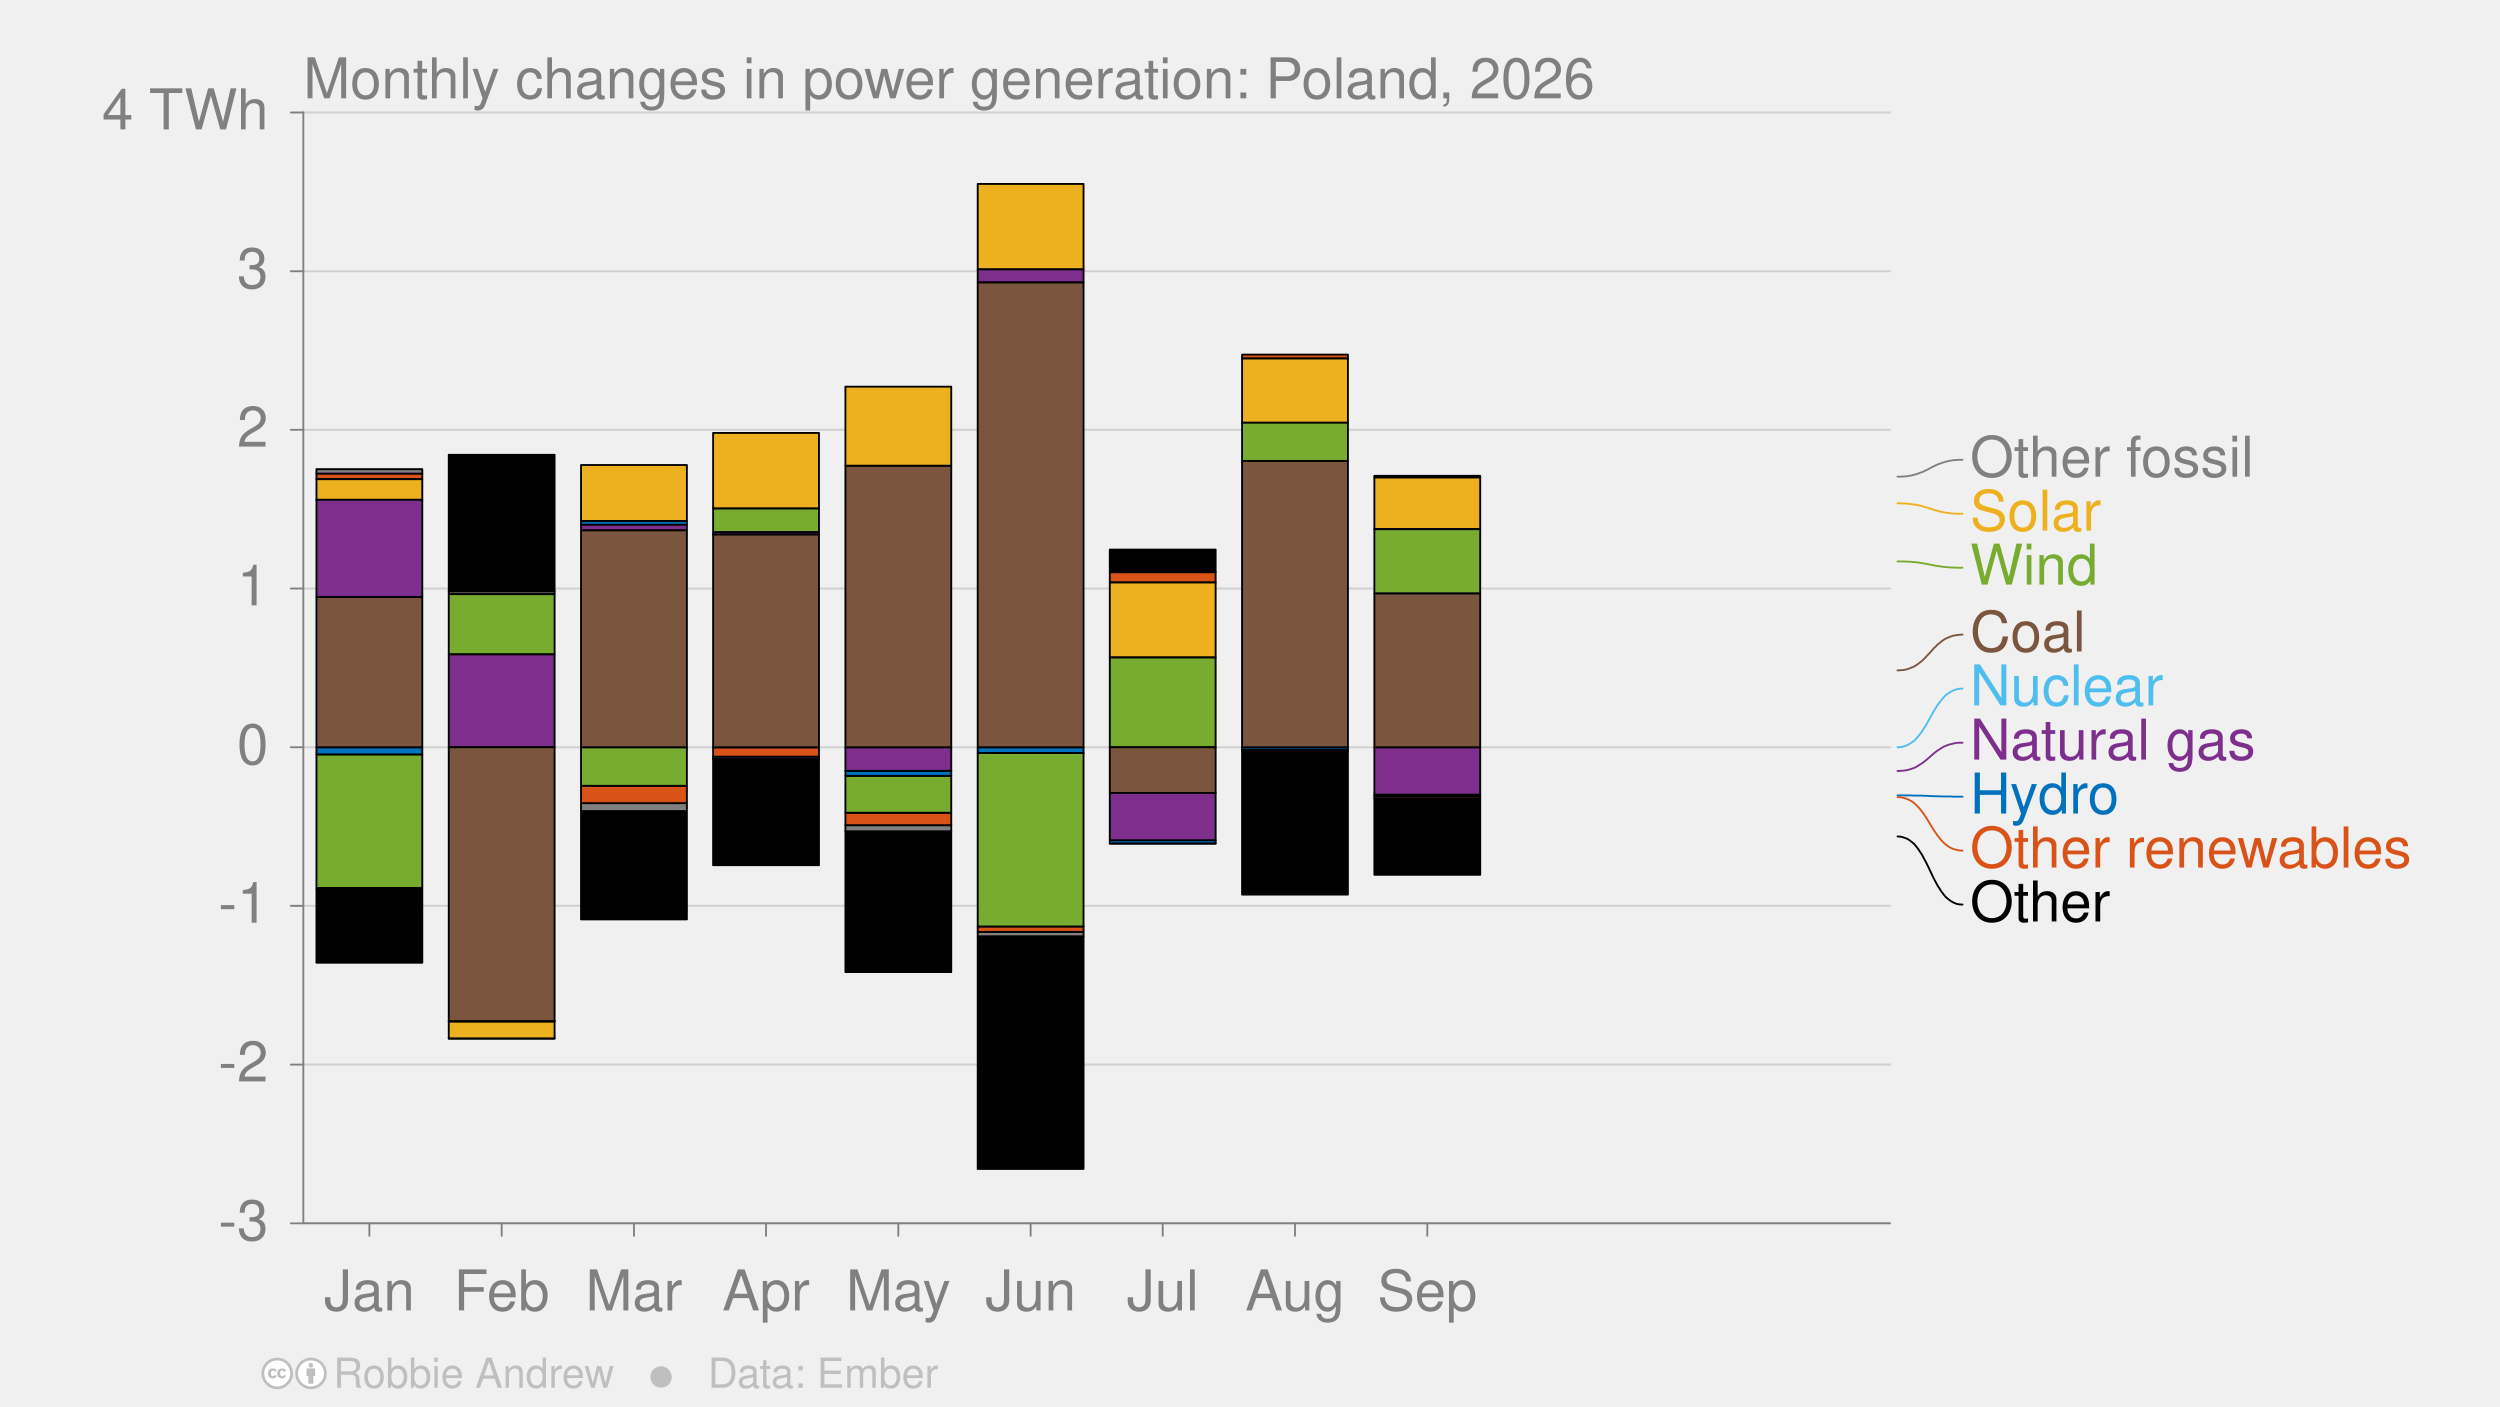
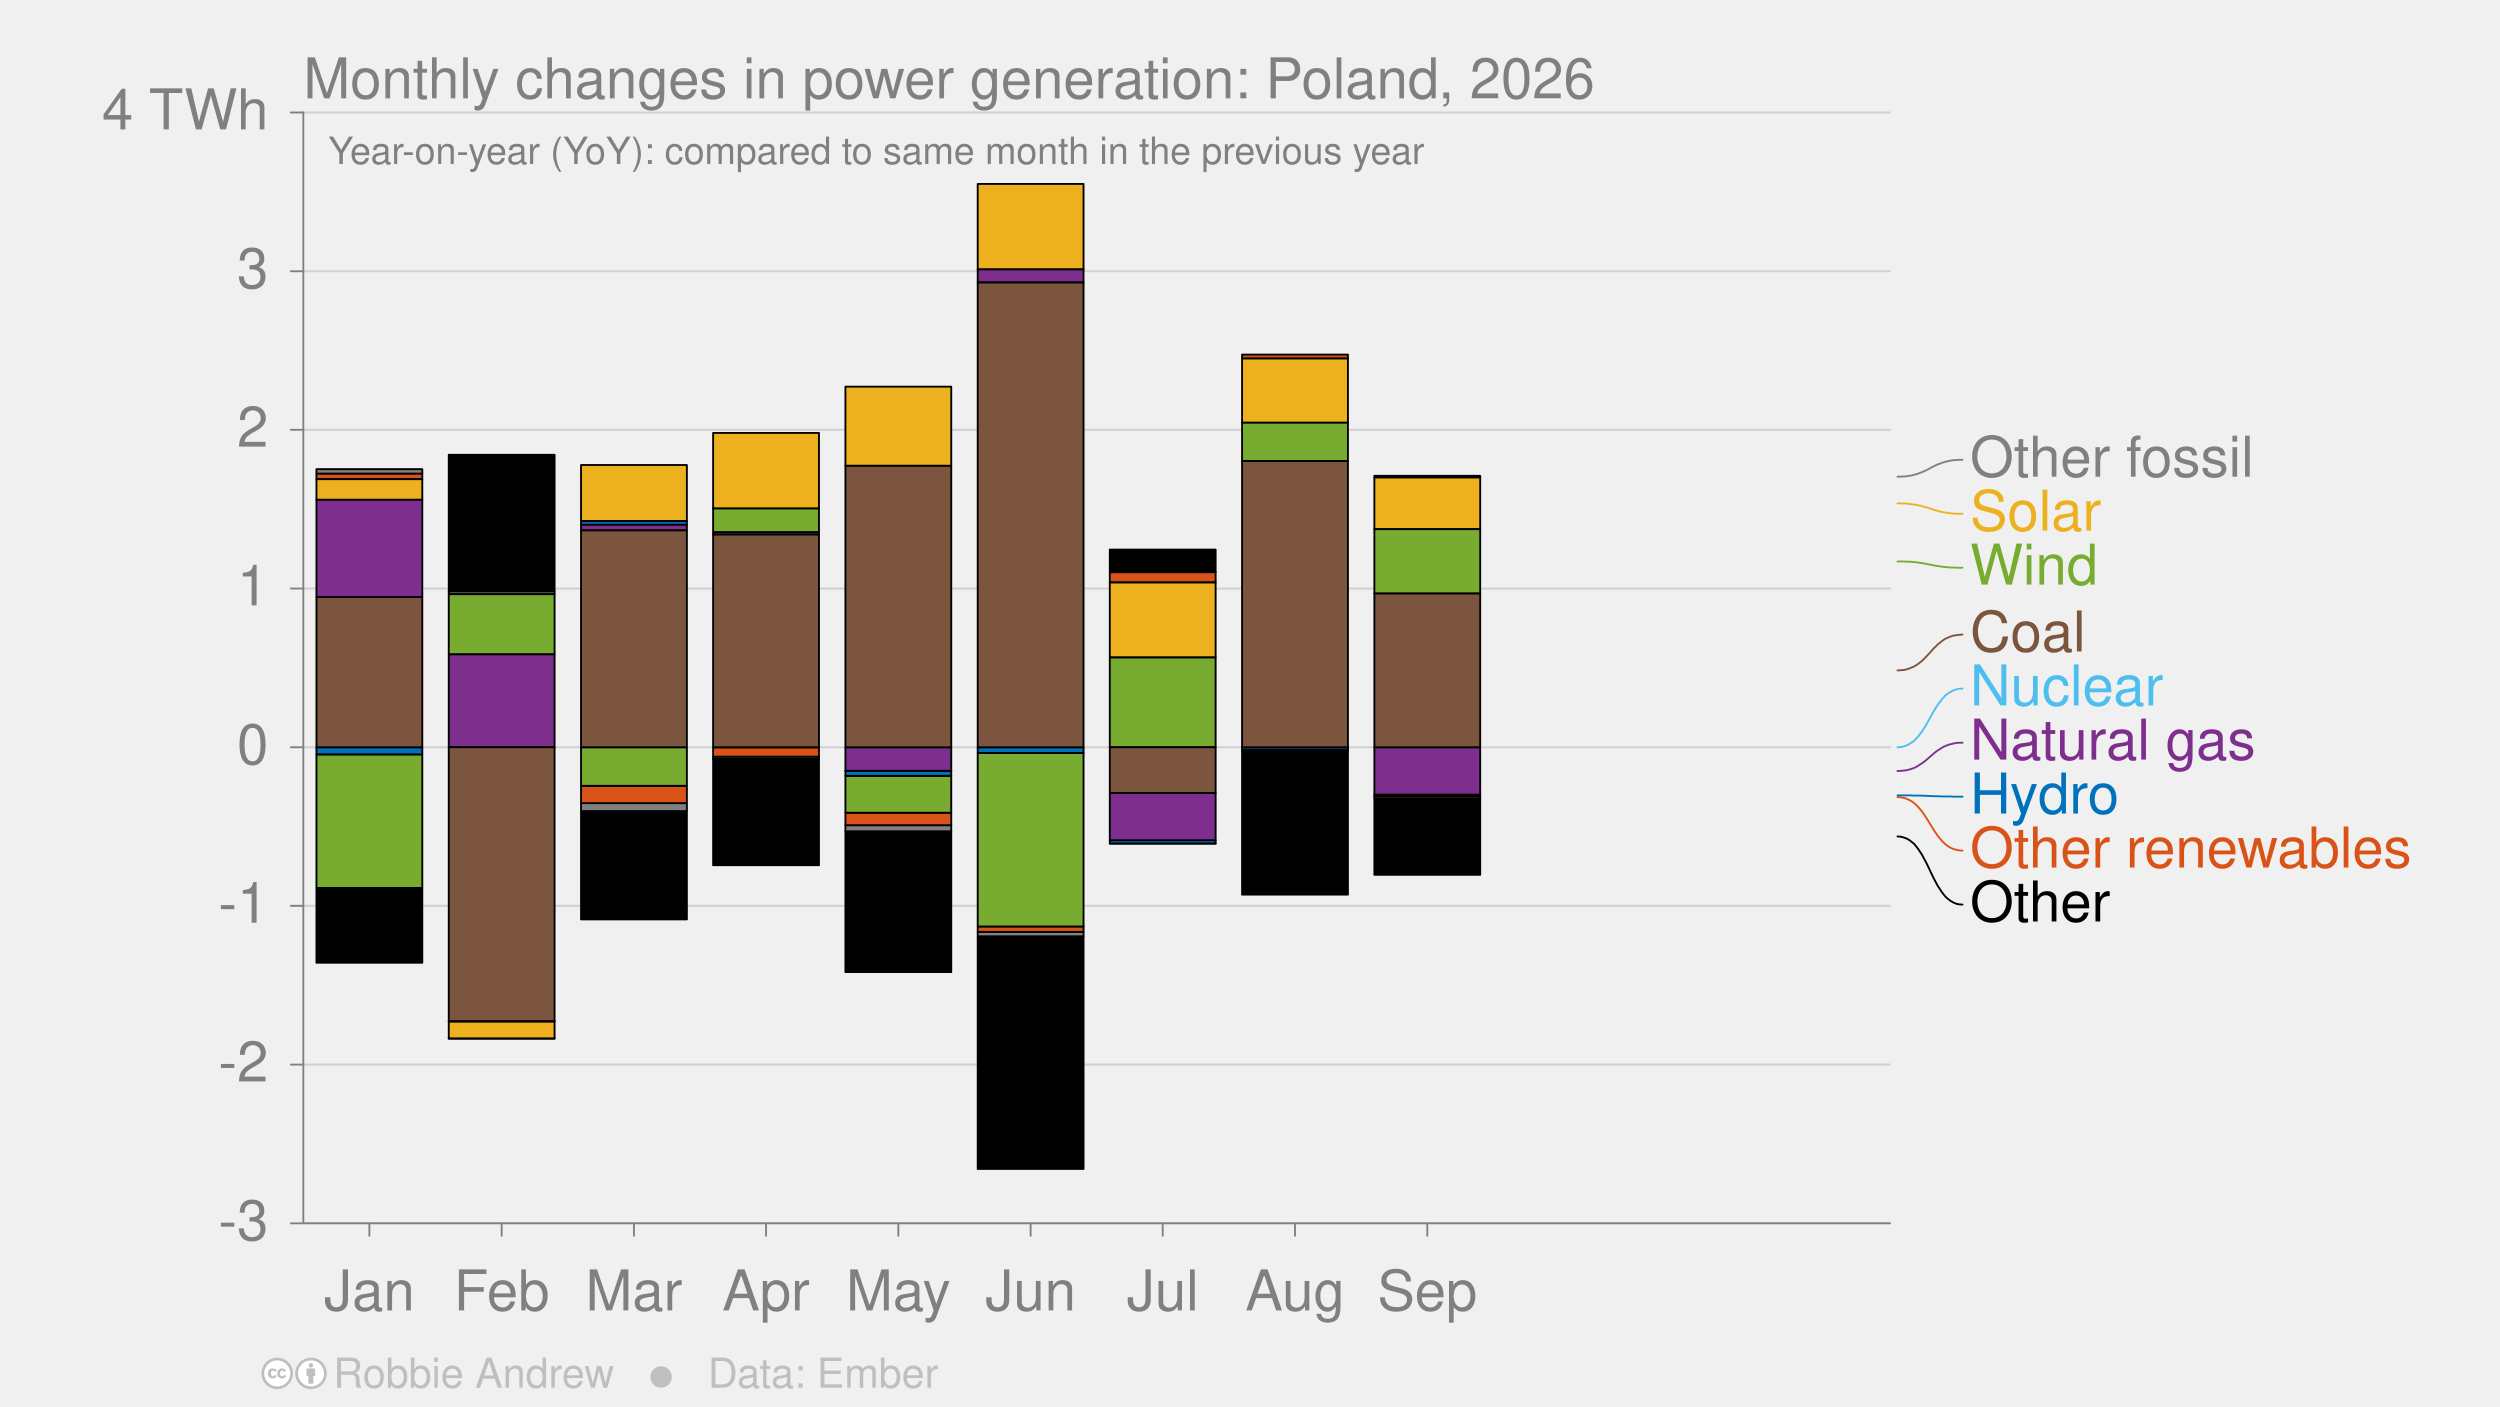
<svg xmlns="http://www.w3.org/2000/svg" xmlns:xlink="http://www.w3.org/1999/xlink" version="1.1" width="100%" height="100%" viewBox="0 0 1200.000 674.916">
  <style type="text/css">
  #main {font-family:Helvetica,Arial,sans-serif; font-size:27.00px;
         fill-opacity:1; fill:#000000; stroke:none; stroke-linejoin:round; stroke-linecap:round; stroke-width:1.00;}
  .marker {stroke-opacity:0;fill-opacity:0;}
  .marker:hover {stroke-opacity:0.5; fill-opacity:1;}
  .ticklabel {font-size:27.00px;fill:#808080;stroke:none;font-family:Helvetica}
  .ytl {text-anchor:end;}
  .dp1 {pointer-events:none;font-size:70%;text-anchor:middle;fill:#000000;}
  .dp2 {pointer-events:none;font-size:70%;text-anchor:middle;fill:#FFFFFF;}
  .numtip {pointer-events:none;}
  .cc {opacity:0.25;}
.dl_fe {background-color:#FDFFDF;display:flex;margin:auto;align-items:center}
.dl_fe_p {font-size:20px;text-align:center;margin:3px}
.dl_el {display:none;pointer-events:none;}
.cc:hover + .dl_el {display:block;}
text:hover + .dl_el {display:block;}
</style>
  <defs>
    <clipPath id="axis_clip">
      <rect x="145.8" y="54.2" width="761.2" height="532.8" />
    </clipPath>
    <path id="line_x" d="M 145.600,0 h 761.600" stroke="#262626" stroke-opacity="0.15" stroke-width="1.00" />
    <path id="tick_y" d="M 145.600,0 h -6.000" stroke="#808080" stroke-width="0.90" />
    <path id="tick_x" d="M 0,587.177 v 6.000" stroke="#808080" stroke-width="0.90" />
  </defs>
  <g id="main">
    <use xlink:href="#line_x" transform="translate(0,587.2)" />
    <use xlink:href="#line_x" transform="translate(0,511.0)" />
    <use xlink:href="#line_x" transform="translate(0,434.8)" />
    <use xlink:href="#line_x" transform="translate(0,358.7)" />
    <use xlink:href="#line_x" transform="translate(0,282.5)" />
    <use xlink:href="#line_x" transform="translate(0,206.3)" />
    <use xlink:href="#line_x" transform="translate(0,130.2)" />
    <use xlink:href="#line_x" transform="translate(0,54.0)" />
    <use xlink:href="#tick_y" transform="translate(0,587.2)" />
    <use xlink:href="#tick_y" transform="translate(0,511.0)" />
    <use xlink:href="#tick_y" transform="translate(0,434.8)" />
    <use xlink:href="#tick_y" transform="translate(0,358.7)" />
    <use xlink:href="#tick_y" transform="translate(0,282.5)" />
    <use xlink:href="#tick_y" transform="translate(0,206.3)" />
    <use xlink:href="#tick_y" transform="translate(0,130.2)" />
    <use xlink:href="#tick_y" transform="translate(0,54.0)" />
    <use xlink:href="#tick_x" transform="translate(177.3,0)" />
    <use xlink:href="#tick_x" transform="translate(240.8,0)" />
    <use xlink:href="#tick_x" transform="translate(304.3,0)" />
    <use xlink:href="#tick_x" transform="translate(367.7,0)" />
    <use xlink:href="#tick_x" transform="translate(431.2,0)" />
    <use xlink:href="#tick_x" transform="translate(494.7,0)" />
    <use xlink:href="#tick_x" transform="translate(558.1,0)" />
    <use xlink:href="#tick_x" transform="translate(621.6,0)" />
    <use xlink:href="#tick_x" transform="translate(685.1,0)" />
    <polyline points="145.6,53.993 145.6,587.177 907.2,587.177" stroke="#808080" stroke-width="0.90" fill="none" />
    <text class="ticklabel xtl" transform="translate(177.3,629.0)" text-anchor="middle">Jan</text>
    <text class="ticklabel xtl" transform="translate(240.8,629.0)" text-anchor="middle">Feb</text>
    <text class="ticklabel xtl" transform="translate(304.3,629.0)" text-anchor="middle">Mar</text>
    <text class="ticklabel xtl" transform="translate(367.7,629.0)" text-anchor="middle">Apr</text>
    <text class="ticklabel xtl" transform="translate(431.2,629.0)" text-anchor="middle">May</text>
    <text class="ticklabel xtl" transform="translate(494.7,629.0)" text-anchor="middle">Jun</text>
    <text class="ticklabel xtl" transform="translate(558.1,629.0)" text-anchor="middle">Jul</text>
    <text class="ticklabel xtl" transform="translate(621.6,629.0)" text-anchor="middle">Aug</text>
    <text class="ticklabel xtl" transform="translate(685.1,629.0)" text-anchor="middle">Sep</text>
    <text class="ticklabel ytl" transform="translate(128.8,595.3)">-3</text>
    <text class="ticklabel ytl" transform="translate(128.8,519.1)">-2</text>
    <text class="ticklabel ytl" transform="translate(128.8,442.9)">-1</text>
    <text class="ticklabel ytl" transform="translate(128.8,366.8)">0</text>
    <text class="ticklabel ytl" transform="translate(128.8,290.6)">1</text>
    <text class="ticklabel ytl" transform="translate(128.8,214.4)">2</text>
    <text class="ticklabel ytl" transform="translate(128.8,138.3)">3</text>
    <text class="ticklabel ytl" transform="translate(128.8,62.1)">4 TWh</text>
    <g stroke="#000" stroke-width="0.90" fill="#000" clip-path="url(#axis_clip)">
      <polygon class="pl" points="151.9,462.1 151.9,426.2 202.7,426.2 202.7,462.1 151.9,462.1" />
      <polygon class="pl" points="215.4,218.3 215.4,283.9 266.2,283.9 266.2,218.3 215.4,218.3" />
      <polygon class="pl" points="278.9,441.3 278.9,389.3 329.7,389.3 329.7,441.3 278.9,441.3" />
      <polygon class="pl" points="342.3,415.3 342.3,364.3 393.1,364.3 393.1,415.3 342.3,415.3" />
      <polygon class="pl" points="405.8,466.6 405.8,399.0 456.6,399.0 456.6,466.6 405.8,466.6" />
      <polygon class="pl" points="469.3,561.1 469.3,449.4 520.1,449.4 520.1,561.1 469.3,561.1" />
      <polygon class="pl" points="532.7,263.8 532.7,274.7 583.5,274.7 583.5,263.8 532.7,263.8" />
      <polygon class="pl" points="596.2,429.4 596.2,360.7 647.0,360.7 647.0,429.4 596.2,429.4" />
      <polygon class="pl" points="659.7,419.9 659.7,383.1 710.5,383.1 710.5,419.9 659.7,419.9" />
    </g>
    <g stroke="#000" stroke-width="0.90" fill="#808080" clip-path="url(#axis_clip)">
      <polygon class="pl" points="151.9,225.2 151.9,227.4 202.7,227.4 202.7,225.2 151.9,225.2" />
      <polygon class="pl" points="215.4,283.9 215.4,285.2 266.2,285.2 266.2,283.9 215.4,283.9" />
      <polygon class="pl" points="278.9,389.3 278.9,385.5 329.7,385.5 329.7,389.3 278.9,389.3" />
      <polygon class="pl" points="342.3,364.3 342.3,363.2 393.1,363.2 393.1,364.3 342.3,364.3" />
      <polygon class="pl" points="405.8,399.0 405.8,396.1 456.6,396.1 456.6,399.0 405.8,399.0" />
      <polygon class="pl" points="469.3,449.4 469.3,447.3 520.1,447.3 520.1,449.4 469.3,449.4" />
      <polygon class="pl" points="532.7,405.0 532.7,404.8 583.5,404.8 583.5,405.0 532.7,405.0" />
      <polygon class="pl" points="596.2,360.7 596.2,360.0 647.0,360.0 647.0,360.7 596.2,360.7" />
      <polygon class="pl" points="659.7,228.4 659.7,229.2 710.5,229.2 710.5,228.4 659.7,228.4" />
    </g>
    <g stroke="#000" stroke-width="0.90" fill="#4DBEEE" clip-path="url(#axis_clip)">
</g>
    <g stroke="#000" stroke-width="0.90" fill="#D95319" clip-path="url(#axis_clip)">
      <polygon class="pl" points="151.9,227.4 151.9,230.0 202.7,230.0 202.7,227.4 151.9,227.4" />
      <polygon class="pl" points="215.4,498.6 215.4,498.4 266.2,498.4 266.2,498.6 215.4,498.6" />
      <polygon class="pl" points="278.9,385.5 278.9,377.2 329.7,377.2 329.7,385.5 278.9,385.5" />
      <polygon class="pl" points="342.3,363.2 342.3,358.7 393.1,358.7 393.1,363.2 342.3,363.2" />
      <polygon class="pl" points="405.8,396.1 405.8,390.1 456.6,390.1 456.6,396.1 405.8,396.1" />
      <polygon class="pl" points="469.3,447.3 469.3,444.7 520.1,444.7 520.1,447.3 469.3,447.3" />
      <polygon class="pl" points="532.7,274.7 532.7,279.6 583.5,279.6 583.5,274.7 532.7,274.7" />
      <polygon class="pl" points="596.2,170.2 596.2,172.1 647.0,172.1 647.0,170.2 596.2,170.2" />
      <polygon class="pl" points="659.7,383.1 659.7,382.1 710.5,382.1 710.5,383.1 659.7,383.1" />
    </g>
    <g stroke="#000" stroke-width="0.90" fill="#EDB120" clip-path="url(#axis_clip)">
      <polygon class="pl" points="151.9,230.0 151.9,239.9 202.7,239.9 202.7,230.0 151.9,230.0" />
      <polygon class="pl" points="215.4,498.4 215.4,490.3 266.2,490.3 266.2,498.4 215.4,498.4" />
      <polygon class="pl" points="278.9,223.2 278.9,250.1 329.7,250.1 329.7,223.2 278.9,223.2" />
      <polygon class="pl" points="342.3,207.8 342.3,244.1 393.1,244.1 393.1,207.8 342.3,207.8" />
      <polygon class="pl" points="405.8,185.6 405.8,223.6 456.6,223.6 456.6,185.6 405.8,185.6" />
      <polygon class="pl" points="469.3,88.3 469.3,129.3 520.1,129.3 520.1,88.3 469.3,88.3" />
      <polygon class="pl" points="532.7,279.6 532.7,315.6 583.5,315.6 583.5,279.6 532.7,279.6" />
      <polygon class="pl" points="596.2,172.1 596.2,202.9 647.0,202.9 647.0,172.1 596.2,172.1" />
      <polygon class="pl" points="659.7,229.2 659.7,254.0 710.5,254.0 710.5,229.2 659.7,229.2" />
    </g>
    <g stroke="#000" stroke-width="0.90" fill="#77AC30" clip-path="url(#axis_clip)">
      <polygon class="pl" points="151.9,426.2 151.9,362.1 202.7,362.1 202.7,426.2 151.9,426.2" />
      <polygon class="pl" points="215.4,285.2 215.4,314.1 266.2,314.1 266.2,285.2 215.4,285.2" />
      <polygon class="pl" points="278.9,377.2 278.9,358.7 329.7,358.7 329.7,377.2 278.9,377.2" />
      <polygon class="pl" points="342.3,244.1 342.3,255.5 393.1,255.5 393.1,244.1 342.3,244.1" />
      <polygon class="pl" points="405.8,390.1 405.8,372.4 456.6,372.4 456.6,390.1 405.8,390.1" />
      <polygon class="pl" points="469.3,444.7 469.3,361.4 520.1,361.4 520.1,444.7 469.3,444.7" />
      <polygon class="pl" points="532.7,315.6 532.7,358.7 583.5,358.7 583.5,315.6 532.7,315.6" />
      <polygon class="pl" points="596.2,202.9 596.2,221.3 647.0,221.3 647.0,202.9 596.2,202.9" />
      <polygon class="pl" points="659.7,254.0 659.7,284.9 710.5,284.9 710.5,254.0 659.7,254.0" />
    </g>
    <g stroke="#000" stroke-width="0.90" fill="#0072BD" clip-path="url(#axis_clip)">
      <polygon class="pl" points="151.9,362.1 151.9,358.7 202.7,358.7 202.7,362.1 151.9,362.1" />
      <polygon class="pl" points="215.4,490.3 215.4,490.1 266.2,490.1 266.2,490.3 215.4,490.3" />
      <polygon class="pl" points="278.9,250.1 278.9,251.9 329.7,251.9 329.7,250.1 278.9,250.1" />
      <polygon class="pl" points="342.3,358.7 342.3,358.7 393.1,358.7 393.1,358.7 342.3,358.7" />
      <polygon class="pl" points="405.8,372.4 405.8,370.0 456.6,370.0 456.6,372.4 405.8,372.4" />
      <polygon class="pl" points="469.3,361.4 469.3,358.7 520.1,358.7 520.1,361.4 469.3,361.4" />
      <polygon class="pl" points="532.7,404.8 532.7,403.3 583.5,403.3 583.5,404.8 532.7,404.8" />
      <polygon class="pl" points="596.2,360.0 596.2,358.7 647.0,358.7 647.0,360.0 596.2,360.0" />
      <polygon class="pl" points="659.7,382.1 659.7,381.4 710.5,381.4 710.5,382.1 659.7,382.1" />
    </g>
    <g stroke="#000" stroke-width="0.90" fill="#7E2F8E" clip-path="url(#axis_clip)">
      <polygon class="pl" points="151.9,239.9 151.9,286.6 202.7,286.6 202.7,239.9 151.9,239.9" />
      <polygon class="pl" points="215.4,314.1 215.4,358.7 266.2,358.7 266.2,314.1 215.4,314.1" />
      <polygon class="pl" points="278.9,251.9 278.9,254.6 329.7,254.6 329.7,251.9 278.9,251.9" />
      <polygon class="pl" points="342.3,255.5 342.3,256.6 393.1,256.6 393.1,255.5 342.3,255.5" />
      <polygon class="pl" points="405.8,370.0 405.8,358.7 456.6,358.7 456.6,370.0 405.8,370.0" />
      <polygon class="pl" points="469.3,129.3 469.3,135.6 520.1,135.6 520.1,129.3 469.3,129.3" />
      <polygon class="pl" points="532.7,403.3 532.7,380.6 583.5,380.6 583.5,403.3 532.7,403.3" />
      <polygon class="pl" points="596.2,358.7 596.2,358.7 647.0,358.7 647.0,358.7 596.2,358.7" />
      <polygon class="pl" points="659.7,381.4 659.7,358.7 710.5,358.7 710.5,381.4 659.7,381.4" />
    </g>
    <g stroke="#000" stroke-width="0.90" fill="#7B553E" clip-path="url(#axis_clip)">
      <polygon class="pl" points="151.9,286.6 151.9,358.7 202.7,358.7 202.7,286.6 151.9,286.6" />
      <polygon class="pl" points="215.4,490.1 215.4,358.7 266.2,358.7 266.2,490.1 215.4,490.1" />
      <polygon class="pl" points="278.9,254.6 278.9,358.7 329.7,358.7 329.7,254.6 278.9,254.6" />
      <polygon class="pl" points="342.3,256.6 342.3,358.7 393.1,358.7 393.1,256.6 342.3,256.6" />
      <polygon class="pl" points="405.8,223.6 405.8,358.7 456.6,358.7 456.6,223.6 405.8,223.6" />
      <polygon class="pl" points="469.3,135.6 469.3,358.7 520.1,358.7 520.1,135.6 469.3,135.6" />
      <polygon class="pl" points="532.7,380.6 532.7,358.7 583.5,358.7 583.5,380.6 532.7,380.6" />
      <polygon class="pl" points="596.2,221.3 596.2,358.7 647.0,358.7 647.0,221.3 596.2,221.3" />
      <polygon class="pl" points="659.7,284.9 659.7,358.7 710.5,358.7 710.5,284.9 659.7,284.9" />
    </g>
    <text transform="translate(945.6,304.6)" dy="8.1" font-size="27.00" fill="#7B553E" stroke="none">Coal</text>
    <text transform="translate(945.6,356.5)" dy="8.1" font-size="27.00" fill="#7E2F8E" stroke="none">Natural gas</text>
    <text transform="translate(945.6,382.4)" dy="8.1" font-size="27.00" fill="#0072BD" stroke="none">Hydro</text>
    <text transform="translate(945.6,272.5)" dy="8.1" font-size="27.00" fill="#77AC30" stroke="none">Wind</text>
    <text transform="translate(945.6,246.6)" dy="8.1" font-size="27.00" fill="#EDB120" stroke="none">Solar</text>
    <text transform="translate(945.6,408.3)" dy="8.1" font-size="27.00" fill="#D95319" stroke="none">Other renewables</text>
    <text transform="translate(945.6,330.5)" dy="8.1" font-size="27.00" fill="#4DBEEE" stroke="none">Nuclear</text>
    <text transform="translate(945.6,220.7)" dy="8.1" font-size="27.00" fill="#808080" stroke="none">Other fossil</text>
    <text transform="translate(945.6,434.2)" dy="8.1" font-size="27.00" fill="#000" stroke="none">Other</text>
    <polyline class="pl" points="910.8,321.8 912.4,321.7 913.8,321.6 915.2,321.3 916.4,320.9 917.6,320.4 918.8,319.9 919.8,319.3 920.8,318.6 921.7,317.9 922.7,317.1 923.5,316.3 924.4,315.4 925.2,314.5 926.0,313.7 926.8,312.8 927.6,311.9 928.4,311.0 929.3,310.2 930.1,309.3 931.1,308.6 932.0,307.8 933.0,307.1 934.0,306.5 935.2,306.0 936.4,305.5 937.6,305.1 939.0,304.9 940.4,304.7 942.0,304.6" stroke="#7B553E" stroke-width="0.90" stroke-opacity="1.00" fill="none" />
    <polyline class="pl" points="910.8,370.1 912.4,370.0 913.8,369.9 915.2,369.7 916.4,369.4 917.6,369.0 918.8,368.6 919.8,368.1 920.8,367.5 921.7,366.9 922.7,366.3 923.5,365.7 924.4,365.0 925.2,364.3 926.0,363.6 926.8,362.9 927.6,362.2 928.4,361.5 929.3,360.8 930.1,360.2 931.1,359.6 932.0,359.0 933.0,358.4 934.0,358.0 935.2,357.5 936.4,357.2 937.6,356.9 939.0,356.6 940.4,356.5 942.0,356.5" stroke="#7E2F8E" stroke-width="0.90" stroke-opacity="1.00" fill="none" />
    <polyline class="pl" points="910.8,381.8 912.4,381.8 913.8,381.8 915.2,381.8 916.4,381.8 917.6,381.8 918.8,381.9 919.8,381.9 920.8,381.9 921.7,381.9 922.7,381.9 923.5,382.0 924.4,382.0 925.2,382.0 926.0,382.1 926.8,382.1 927.6,382.1 928.4,382.2 929.3,382.2 930.1,382.2 931.1,382.2 932.0,382.3 933.0,382.3 934.0,382.3 935.2,382.3 936.4,382.3 937.6,382.4 939.0,382.4 940.4,382.4 942.0,382.4" stroke="#0072BD" stroke-width="0.90" stroke-opacity="1.00" fill="none" />
    <polyline class="pl" points="910.8,269.5 912.4,269.5 913.8,269.5 915.2,269.6 916.4,269.6 917.6,269.7 918.8,269.8 919.8,269.9 920.8,270.0 921.7,270.2 922.7,270.3 923.5,270.5 924.4,270.6 925.2,270.8 926.0,270.9 926.8,271.1 927.6,271.2 928.4,271.4 929.3,271.6 930.1,271.7 931.1,271.8 932.0,272.0 933.0,272.1 934.0,272.2 935.2,272.3 936.4,272.4 937.6,272.4 939.0,272.5 940.4,272.5 942.0,272.5" stroke="#77AC30" stroke-width="0.90" stroke-opacity="1.00" fill="none" />
    <polyline class="pl" points="910.8,241.6 912.4,241.6 913.8,241.7 915.2,241.7 916.4,241.9 917.6,242.0 918.8,242.2 919.8,242.3 920.8,242.5 921.7,242.7 922.7,243.0 923.5,243.2 924.4,243.5 925.2,243.7 926.0,244.0 926.8,244.2 927.6,244.5 928.4,244.8 929.3,245.0 930.1,245.2 931.1,245.5 932.0,245.7 933.0,245.9 934.0,246.1 935.2,246.2 936.4,246.4 937.6,246.5 939.0,246.6 940.4,246.6 942.0,246.6" stroke="#EDB120" stroke-width="0.90" stroke-opacity="1.00" fill="none" />
    <polyline class="pl" points="910.8,382.6 912.4,382.7 913.8,383.0 915.2,383.4 916.4,384.0 917.6,384.6 918.8,385.5 919.8,386.4 920.8,387.4 921.7,388.5 922.7,389.7 923.5,390.9 924.4,392.2 925.2,393.5 926.0,394.8 926.8,396.1 927.6,397.4 928.4,398.7 929.3,400.0 930.1,401.2 931.1,402.4 932.0,403.5 933.0,404.5 934.0,405.4 935.2,406.3 936.4,407.0 937.6,407.5 939.0,407.9 940.4,408.2 942.0,408.3" stroke="#D95319" stroke-width="0.90" stroke-opacity="1.00" fill="none" />
    <polyline class="pl" points="910.8,358.7 912.4,358.6 913.8,358.3 915.2,357.8 916.4,357.2 917.6,356.4 918.8,355.6 919.8,354.5 920.8,353.4 921.7,352.2 922.7,350.9 923.5,349.6 924.4,348.2 925.2,346.8 926.0,345.3 926.8,343.9 927.6,342.4 928.4,341.0 929.3,339.6 930.1,338.3 931.1,337.0 932.0,335.8 933.0,334.7 934.0,333.6 935.2,332.8 936.4,332.0 937.6,331.4 939.0,330.9 940.4,330.6 942.0,330.5" stroke="#4DBEEE" stroke-width="0.90" stroke-opacity="1.00" fill="none" />
    <polyline class="pl" points="910.8,228.8 912.4,228.8 913.8,228.7 915.2,228.6 916.4,228.4 917.6,228.2 918.8,227.9 919.8,227.6 920.8,227.3 921.7,226.9 922.7,226.6 923.5,226.2 924.4,225.8 925.2,225.4 926.0,225.0 926.8,224.5 927.6,224.1 928.4,223.7 929.3,223.3 930.1,222.9 931.1,222.6 932.0,222.2 933.0,221.9 934.0,221.6 935.2,221.3 936.4,221.1 937.6,220.9 939.0,220.8 940.4,220.7 942.0,220.7" stroke="#808080" stroke-width="0.90" stroke-opacity="1.00" fill="none" />
    <polyline class="pl" points="910.8,401.5 912.4,401.6 913.8,402.0 915.2,402.5 916.4,403.2 917.6,404.1 918.8,405.1 919.8,406.3 920.8,407.6 921.7,409.0 922.7,410.5 923.5,412.1 924.4,413.7 925.2,415.3 926.0,417.0 926.8,418.7 927.6,420.4 928.4,422.0 929.3,423.7 930.1,425.2 931.1,426.7 932.0,428.1 933.0,429.4 934.0,430.6 935.2,431.6 936.4,432.5 937.6,433.2 939.0,433.8 940.4,434.1 942.0,434.2" stroke="#000" stroke-width="0.90" stroke-opacity="1.00" fill="none" />
    <text transform="translate(145.6,47.2)" dy="0.0" font-size="27.00" fill="#808080" stroke="none">Monthly changes in power generation: Poland, 2026</text>
+     <text transform="translate(157.6,60.7)" dy="18.0" font-size="18.00" fill="#808080" stroke="none">Year-on-year (YoY): compared to same month in the previous year</text>
    <text transform="translate(160.0,666.1)" font-size="19.80" font-family="Helvetica" fill="#BFBFBF" stroke="none" xml:space="preserve">Robbie Andrew   ●   Data: Ember</text>
    <g>
      <rect x="123.0" y="651.4" width="34" height="17" fill="#FFF" stroke="none" opacity="0.01" />
      <g transform="translate(124.0,652.4) scale(0.24)">
        <g>
          <circle fill="#FFF" cx="37.79" cy="28.5" r="28.84" />
          <circle fill="none" cx="37.79" cy="28.5" r="28.84" stroke="#BFBFBF" stroke-width="5.5" />
          <path fill="#BFBFBF" d="M37.16,23.19 l-4.29,2.23c-0.458-0.951-1.02-1.62-1.69-2c-0.667-0.38-1.29-0.571-1.86-0.571c-2.86,0-4.29,1.89-4.29,5.66 c0,1.71,0.36,3.08,1.09,4.11c0.724,1.03,1.79,1.54,3.2,1.54c1.87,0,3.18-0.915,3.94-2.74l3.94,2 c-0.838,1.56-2,2.79-3.49,3.69c-1.48,0.896-3.12,1.34-4.91,1.34c-2.86,0-5.16-0.875-6.92-2.63 c-1.75-1.75-2.63-4.19-2.63-7.31c0-3.05,0.886-5.47,2.66-7.26c1.77-1.79,4.01-2.69,6.72-2.69 C32.6,18.56,35.44,20.1,37.16,23.19z               M55.61,23.19l-4.23,2.23c-0.457-0.951-1.02-1.62-1.69-2 c-0.668-0.38-1.31-0.571-1.91-0.571c-2.86,0-4.29,1.89-4.29,5.66c0,1.71,0.363,3.08,1.09,4.11 c0.723,1.03,1.79,1.54,3.2,1.54c1.87,0,3.18-0.915,3.94-2.74l4,2c-0.875,1.56-2.06,2.79-3.54,3.69 c-1.49,0.9-3.11,1.34-4.86,1.34c-2.9,0-5.21-0.875-6.94-2.63c-1.74-1.75-2.6-4.19-2.6-7.31 c0-3.05,0.885-5.47,2.66-7.26c1.77-1.79,4.01-2.69,6.71-2.69C51.12,18.56,53.944,20.1,55.61,23.19z" />
        </g>
      </g>
      <g transform="translate(140.2,652.4) scale(0.24)">
        <g>
          <circle fill="#FFF" cx="37.79" cy="28.5" r="28.84" />
          <circle fill="none" cx="37.79" cy="28.5" r="28.84" stroke="#BFBFBF" stroke-width="5.5" />
          <path fill="#BFBFBF" d="M46.129,20.557v13.085h-3.656v15.542h-9.944V33.643h-3.656V20.557 c0-0.572,0.2-1.057,0.599-1.457c0.401-0.399,0.887-0.6,1.457-0.6h13.144c0.533,0,1.01,0.2,1.428,0.6 C45.918,19.5,46.129,19.986,46.129,20.557z               M33.042,12.329c0-3.008,1.485-4.514,4.458-4.514s4.457,1.504,4.457,4.514 c0,2.971-1.486,4.457-4.457,4.457S33.042,15.3,33.042,12.329z" />
        </g>
      </g>
    </g>
  </g>
</svg>
